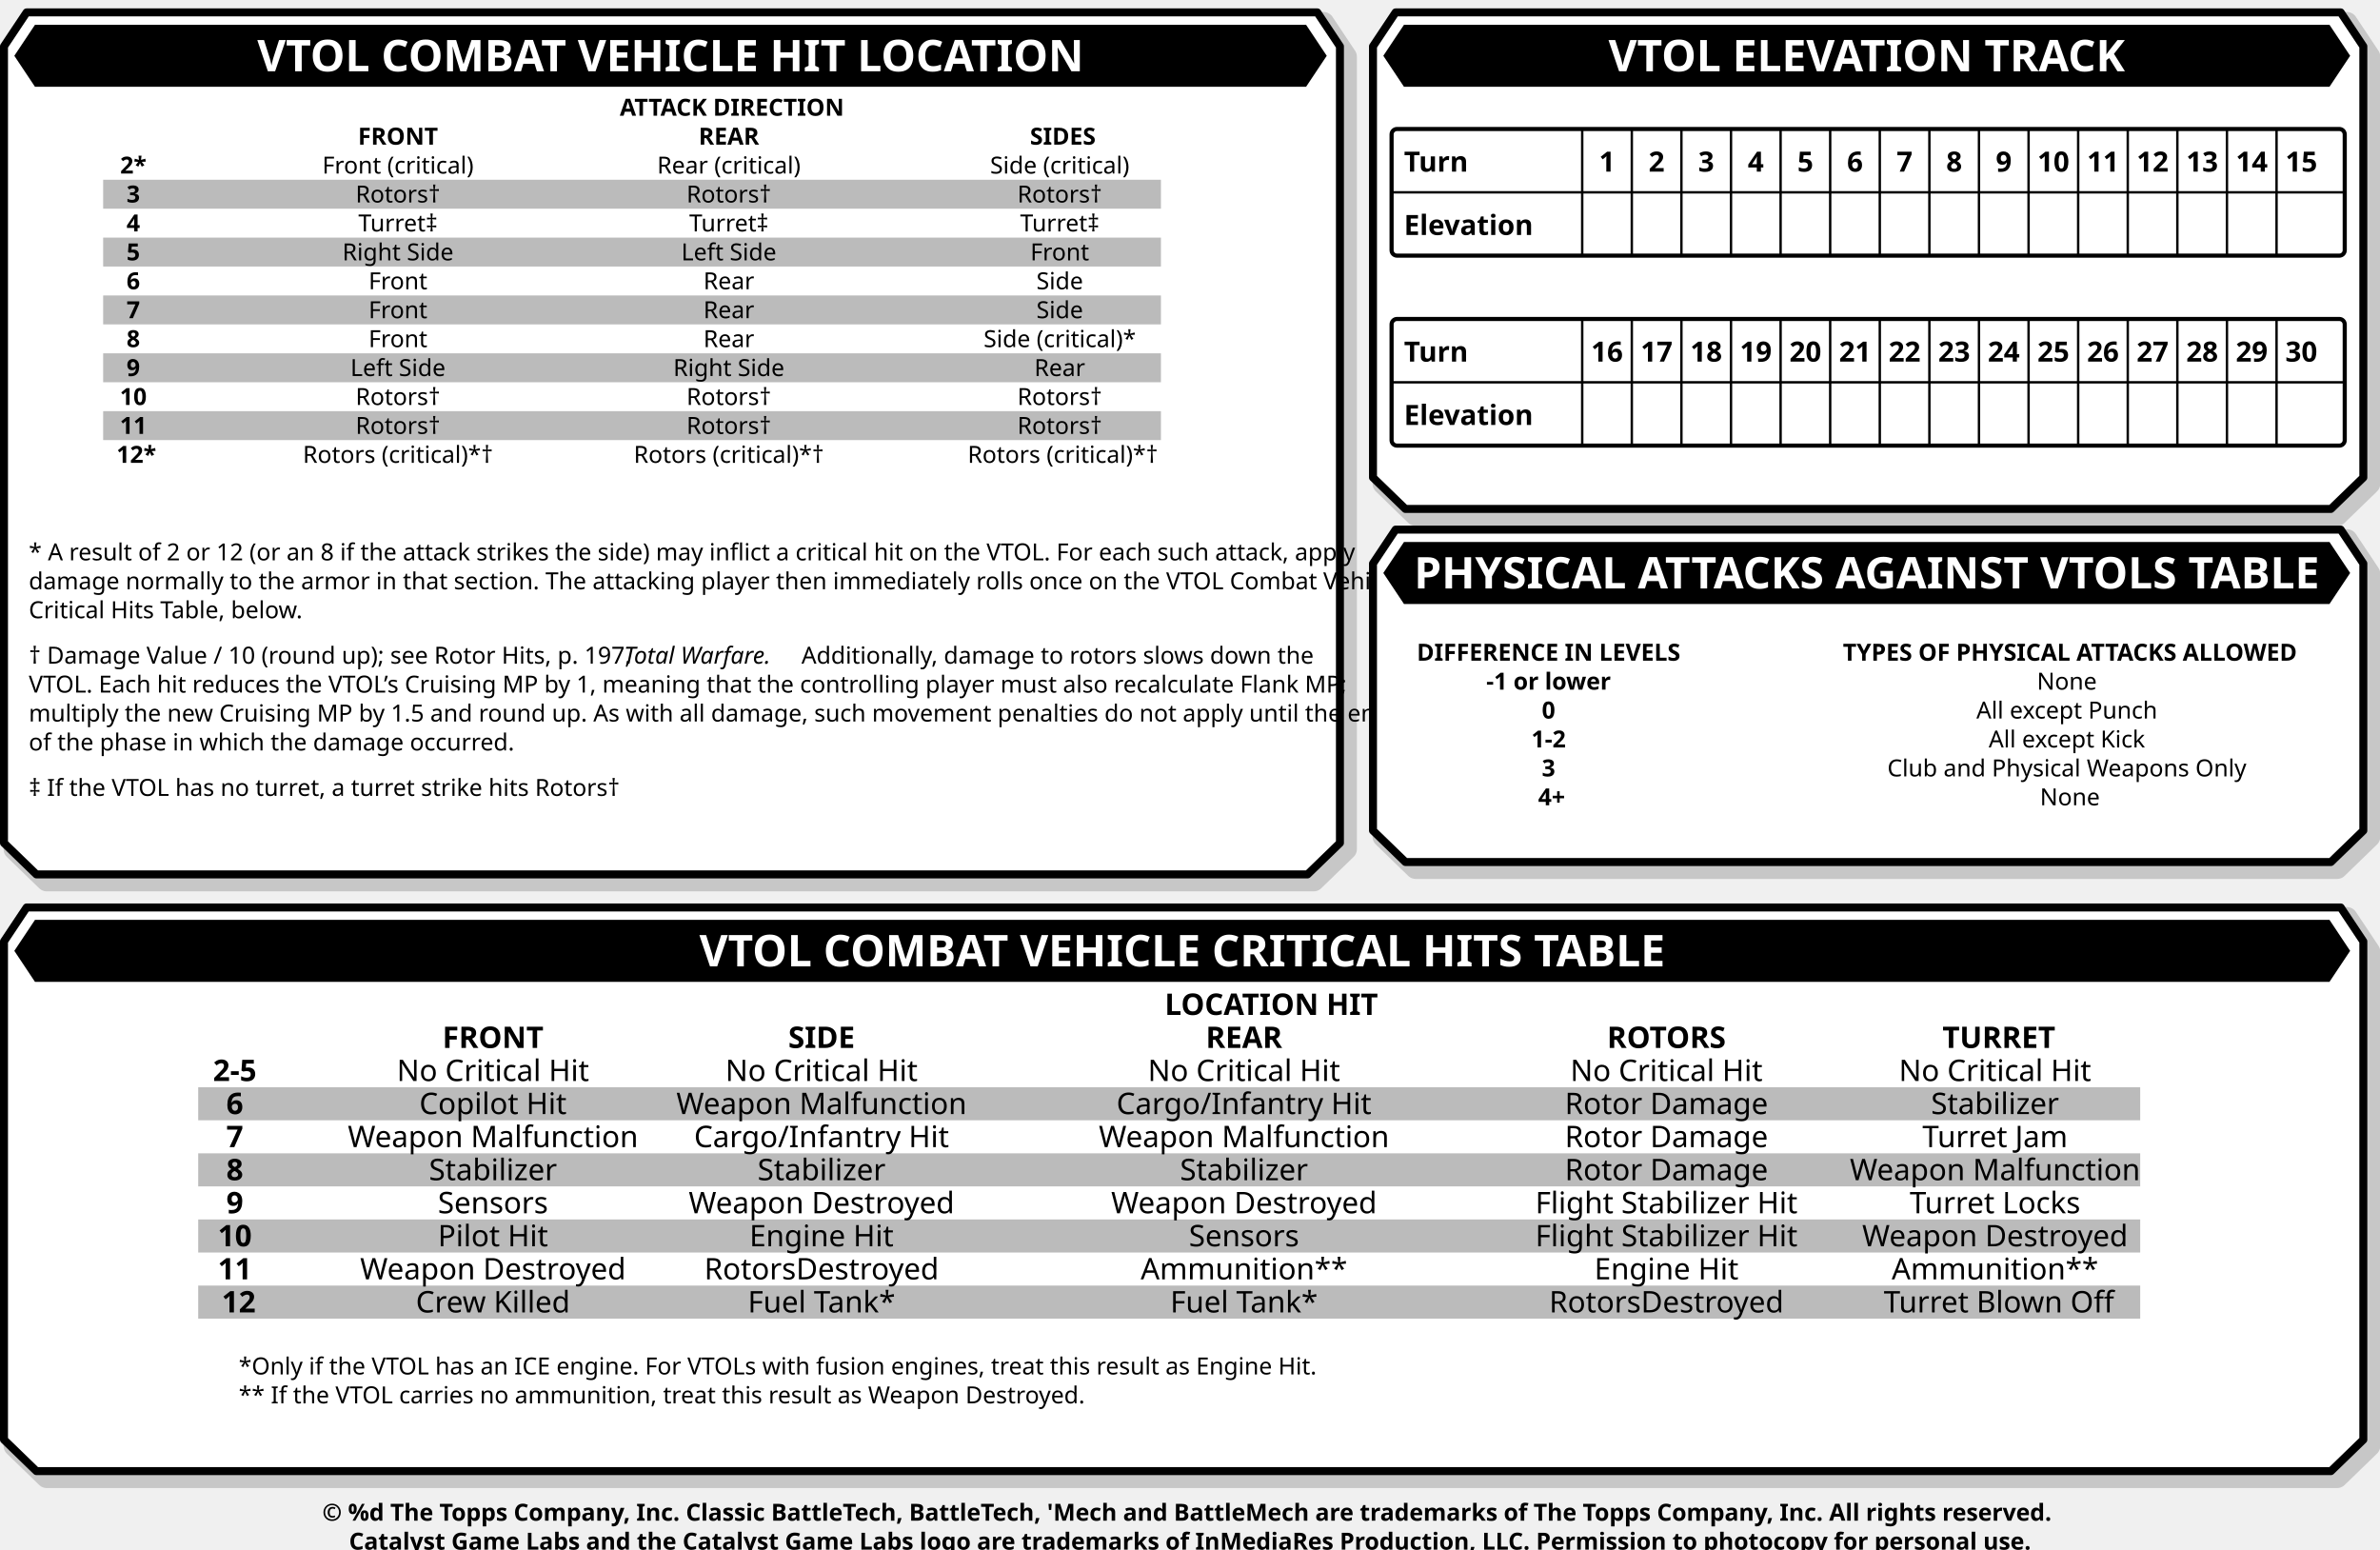
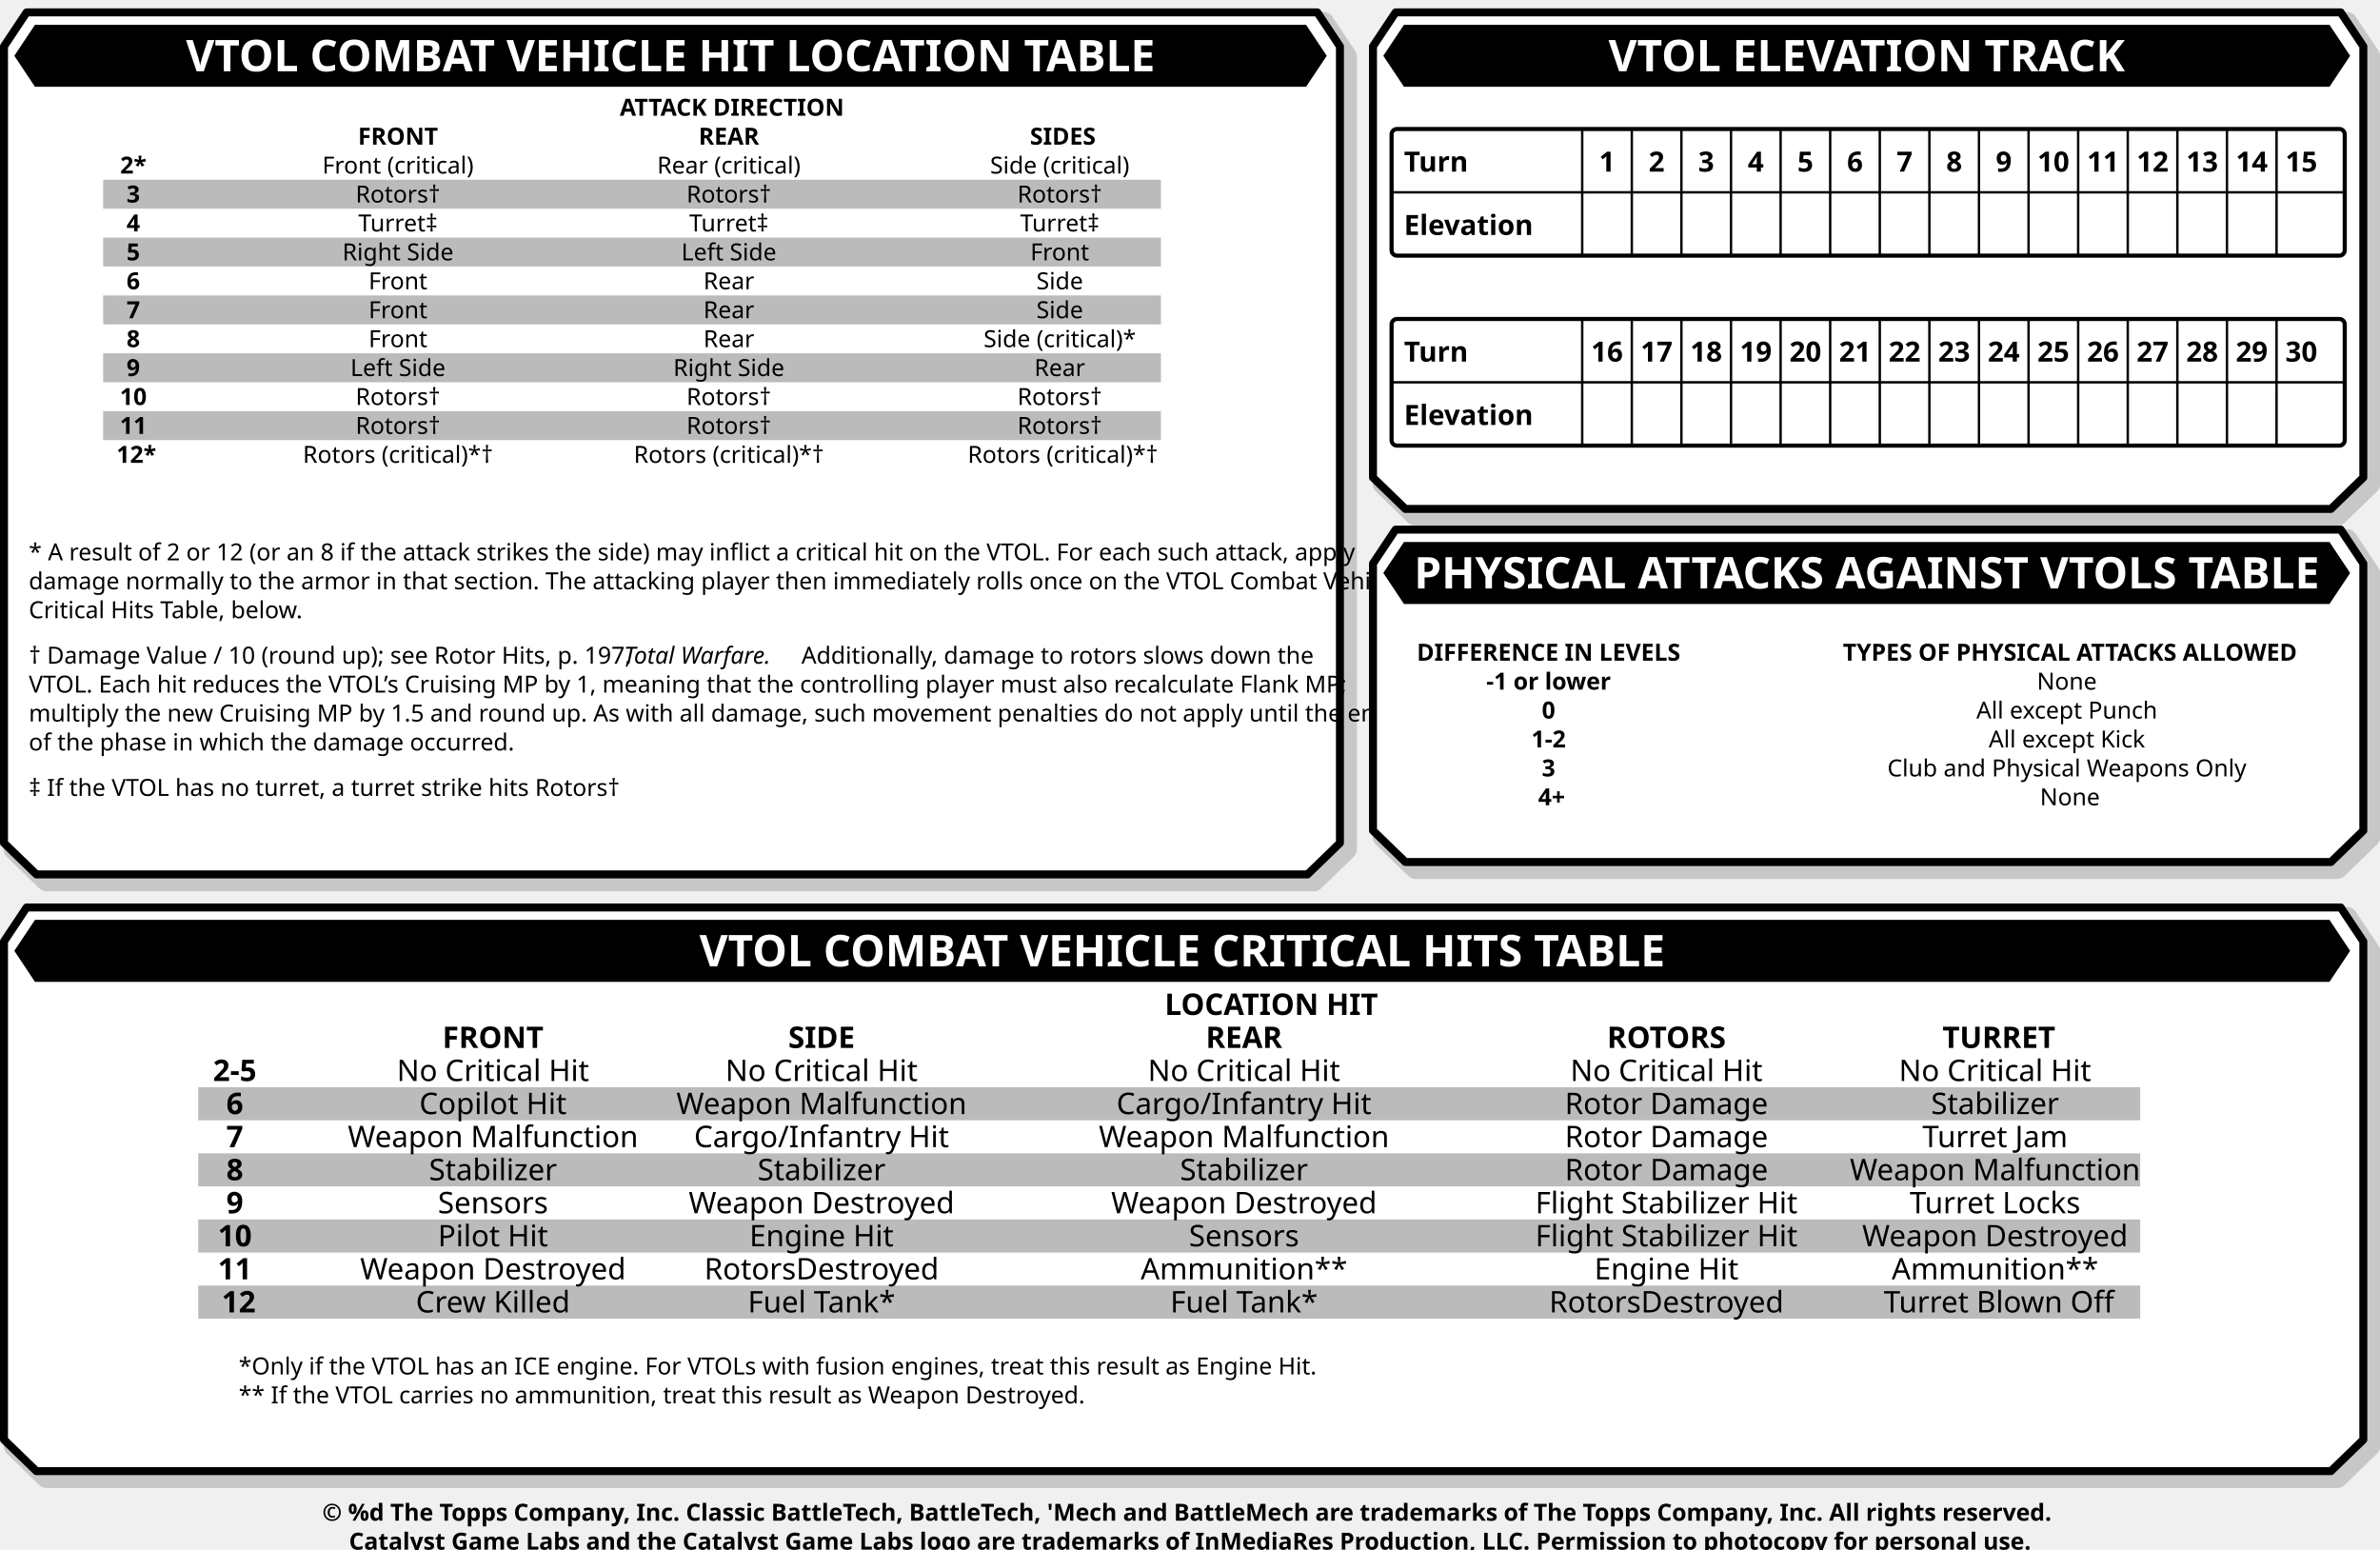
<svg xmlns="http://www.w3.org/2000/svg" contentScriptType="text/ecmascript" width="576.0" zoomAndPan="magnify" contentStyleType="text/css" height="375.0" preserveAspectRatio="xMidYMid meet" version="1.0" id="svg171">
  <defs id="defs171" />
  <g style="mml-color-elements:" id="rs_template">
    <text font-size="5.7px" transform="translate (288.0 375.0)" fill="#000000" text-anchor="middle" font-family="Eurostile" id="footer" font-weight="bold">
      <tspan lengthAdjust="spacingAndGlyphs" x="0.0" id="tspanCopyright" y="-7.000" textLength="547.200">© %d The Topps Company, Inc. Classic BattleTech, BattleTech, 'Mech and BattleMech are trademarks of The Topps Company, Inc. All rights reserved.</tspan>
      <tspan lengthAdjust="spacingAndGlyphs" x="0.0" y="0" textLength="518.400" id="tspan1">Catalyst Game Labs and the Catalyst Game Labs logo are trademarks of InMediaRes Production, LLC. Permission to photocopy for personal use.</tspan>
    </text>
    <g transform="translate(0.966,3)" id="g62">
      <g id="g4">
        <path fill="#ffffff" d="M 2.5,10.714 7.975,2.5 h 311.37 l 5.475,8.214 0,191.786 -7.845,7.6 H 10.345 L 2.5,202.5 Z" stroke-width="5.2" stroke-linejoin="round" stroke="#c7c7c7" id="path1" />
        <path fill="#ffffff" d="M 0,8.214 5.475,0 h 312.37 l 5.475,8.214 0,192.786 -7.845,7.6 H 7.845 L 0,201 Z" stroke-width="1.932" stroke-linejoin="round" stroke="#000000" id="path2" />
        <g transform="translate(2.5,3)" id="g3">
          <path fill="#000000" d="M 0,7.5 4.999,0 h 307.63 l 4.999,7.5 -4.999,7.5 H 4.999 Z" id="path3" />
-           <text x="158.814" y="11.25" fill="#ffffff" text-anchor="middle" style="font-style:normal;font-weight:bold;font-size:10.6px;font-family:Eurostile" textLength="180.295" lengthAdjust="spacingAndGlyphs" id="text3">VTOL COMBAT VEHICLE HIT LOCATION</text>
+           <text x="158.814" y="11.25" fill="#ffffff" text-anchor="middle" style="font-style:normal;font-weight:bold;font-size:10.6px;font-family:Eurostile" textLength="180.295" lengthAdjust="spacingAndGlyphs" id="text3">VTOL COMBAT VEHICLE HIT LOCATION TABLE</text>
        </g>
      </g>
      <g id="shade1" style="fill:#bbbbbb" class="tableshading" transform="translate(0,-3)">
        <rect id="rect155" width="256" height="7" x="24" y="43.5" />
        <rect id="rect156" width="256" height="7" x="24" y="57.5" />
        <rect id="rect157" width="256" height="7" x="24" y="71.5" />
        <rect id="rect158" width="256" height="7" x="24" y="85.5" />
        <rect id="rect159" width="256" height="7" x="24" y="99.5" />
      </g>
      <text fill="#000000" x="176.176" y="25" style="font-style:normal;font-weight:bold;font-size:5.7px;font-family:Eurostile" text-anchor="middle" id="text4">ATTACK DIRECTION</text>
      <g transform="translate(0,32)" id="g50">
        <text text-anchor="middle" style="font-style:normal;font-weight:bold;font-size:5.7px;font-family:Eurostile" id="text6">
          <tspan x="96.096" y="0" id="tspan4">FRONT</tspan>
          <tspan x="176.176" y="0" id="tspan5">REAR</tspan>
          <tspan x="256.256" y="0" id="tspan6">SIDES</tspan>
        </text>
        <text text-anchor="middle" style="font-style:normal;font-weight:bold;font-size:5.7px;font-family:Eurostile" id="text17">
          <tspan x="32.032" y="7" id="tspan7">2*</tspan>
          <tspan x="32.032" y="14" id="tspan8">3</tspan>
          <tspan x="32.032" y="21" id="tspan9">4</tspan>
          <tspan x="32.032" y="28" id="tspan10">5</tspan>
          <tspan x="32.032" y="35" id="tspan11">6</tspan>
          <tspan x="32.032" y="42" id="tspan12">7</tspan>
          <tspan x="32.032" y="49" id="tspan13">8</tspan>
          <tspan x="32.032" y="56" id="tspan14">9</tspan>
          <tspan x="32.032" y="63" id="tspan15">10</tspan>
          <tspan x="32.032" y="70" id="tspan16">11</tspan>
          <tspan x="32.032" y="77" id="tspan17">12*</tspan>
        </text>
        <text text-anchor="middle" style="font-style:normal;font-weight:normal;font-size:5.7px;font-family:Eurostile" id="text50">
          <tspan x="96.096" y="7" id="tspan18">Front (critical)</tspan>
          <tspan x="176.176" y="7" id="tspan19">Rear (critical)</tspan>
          <tspan x="256.256" y="7" id="tspan20">Side (critical)</tspan>
          <tspan x="96.096" y="14" id="tspan21">Rotors†</tspan>
          <tspan x="176.176" y="14" id="tspan22">Rotors†</tspan>
          <tspan x="256.256" y="14" id="tspan23">Rotors†</tspan>
          <tspan x="96.096" y="21" id="tspan24">Turret‡</tspan>
          <tspan x="176.176" y="21" id="tspan25">Turret‡</tspan>
          <tspan x="256.256" y="21" id="tspan26">Turret‡</tspan>
          <tspan x="96.096" y="28" id="tspan27">Right Side</tspan>
          <tspan x="176.176" y="28" id="tspan28">Left Side</tspan>
          <tspan x="256.256" y="28" id="tspan29">Front</tspan>
          <tspan x="96.096" y="35" id="tspan30">Front</tspan>
          <tspan x="176.176" y="35" id="tspan31">Rear</tspan>
          <tspan x="256.256" y="35" id="tspan32">Side</tspan>
          <tspan x="96.096" y="42" id="tspan33">Front</tspan>
          <tspan x="176.176" y="42" id="tspan34">Rear</tspan>
          <tspan x="256.256" y="42" id="tspan35">Side</tspan>
          <tspan x="96.096" y="49" id="tspan36">Front</tspan>
          <tspan x="176.176" y="49" id="tspan37">Rear</tspan>
          <tspan x="256.256" y="49" id="tspan38">Side (critical)*</tspan>
          <tspan x="96.096" y="56" id="tspan39">Left Side</tspan>
          <tspan x="176.176" y="56" id="tspan40">Right Side</tspan>
          <tspan x="256.256" y="56" id="tspan41">Rear</tspan>
          <tspan x="96.096" y="63" id="tspan42">Rotors†</tspan>
          <tspan x="176.176" y="63" id="tspan43">Rotors†</tspan>
          <tspan x="256.256" y="63" id="tspan44">Rotors†</tspan>
          <tspan x="96.096" y="70" id="tspan45">Rotors†</tspan>
          <tspan x="176.176" y="70" id="tspan46">Rotors†</tspan>
          <tspan x="256.256" y="70" id="tspan47">Rotors†</tspan>
          <tspan x="96.096" y="77" id="tspan48">Rotors (critical)*†</tspan>
          <tspan x="176.176" y="77" id="tspan49">Rotors (critical)*†</tspan>
          <tspan x="256.256" y="77" id="tspan50">Rotors (critical)*†</tspan>
        </text>
      </g>
      <g transform="translate(0,125.6)" id="g61">
        <text x="6" y="7" fill="#000000" text-anchor="start" style="font-style:normal;font-weight:normal;font-size:5.7px;font-family:Eurostile" textLength="311.32" id="text51" lengthAdjust="spacing">* A result of 2 or 12 (or an 8 if the attack strikes the side) may inflict a critical hit on the VTOL. For each such attack, apply</text>
        <text x="6" y="14" fill="#000000" text-anchor="start" style="font-style:normal;font-weight:normal;font-size:5.7px;font-family:Eurostile" textLength="311.32" id="text52" lengthAdjust="spacing">damage normally to the armor in that section. The attacking player then immediately rolls once on the VTOL Combat Vehicle</text>
        <text fill="#000000" x="6" y="21" style="font-style:normal;font-weight:normal;font-size:5.7px;font-family:Eurostile" text-anchor="start" id="text53">Critical Hits Table, below.</text>
        <g transform="translate(0,4)" id="g59">
          <text x="6" y="28" fill="#000000" text-anchor="start" style="font-style:normal;font-weight:normal;font-size:5.7px;font-family:Eurostile" textLength="143" id="text54" lengthAdjust="spacing">† Damage Value / 10 (round up); see Rotor Hits, p. 197,</text>
          <text x="150" y="28" fill="#000000" text-anchor="start" style="font-style:italic;font-weight:normal;font-size:5.7px;font-family:Eurostile" textLength="38.32" id="text55" lengthAdjust="spacing">Total Warfare.</text>
          <text x="193" y="28" fill="#000000" text-anchor="start" style="font-style:normal;font-weight:normal;font-size:5.7px;font-family:Eurostile" textLength="123.32" id="text56" lengthAdjust="spacing">Additionally, damage to rotors slows down the</text>
          <text x="6" y="35" fill="#000000" text-anchor="start" style="font-style:normal;font-weight:normal;font-size:5.7px;font-family:Eurostile" textLength="311.32" id="text57" lengthAdjust="spacing">VTOL. Each hit reduces the VTOL’s Cruising MP by 1, meaning that the controlling player must also recalculate Flank MP;</text>
          <text x="6" y="42" fill="#000000" text-anchor="start" style="font-style:normal;font-weight:normal;font-size:5.7px;font-family:Eurostile" textLength="311.32" id="text58" lengthAdjust="spacing">multiply the new Cruising MP by 1.5 and round up. As with all damage, such movement penalties do not apply until the end</text>
          <text fill="#000000" x="6" y="49" style="font-style:normal;font-weight:normal;font-size:5.7px;font-family:Eurostile" text-anchor="start" id="text59">of the phase in which the damage occurred.</text>
        </g>
        <g transform="translate(0,8)" id="g60">
          <text x="6" y="56" fill="#000000" text-anchor="start" style="font-style:normal;font-weight:normal;font-size:5.7px;font-family:Eurostile" id="text60">‡ If the VTOL has no turret, a turret strike hits Rotors†</text>
        </g>
      </g>
    </g>
    <g transform="translate(332.286,3)" id="g99">
      <g id="g65">
        <path fill="#ffffff" d="M 2.5,10.714 7.975,2.5 h 227.73 l 5.475,8.214 V 114.06 l -7.845,7.6 H 10.345 L 2.5,114.06 Z" stroke-width="5.2" stroke-linejoin="round" stroke="#c7c7c7" id="path62" />
        <path fill="#ffffff" d="M 0,8.214 5.475,0 h 228.73 l 5.475,8.214 V 112.56 l -7.845,7.6 H 7.845 L 0,112.56 Z" stroke-width="1.932" stroke-linejoin="round" stroke="#000000" id="path63" />
        <g transform="translate(2.5,3)" id="g64">
          <path fill="#000000" d="M 0,7.5 4.999,0 h 223.99 l 4.999,7.5 -4.999,7.5 H 4.999 Z" id="path64" />
          <text x="116.994" y="11.25" fill="#ffffff" text-anchor="middle" style="font-style:normal;font-weight:bold;font-size:10.6px;font-family:Eurostile" textLength="115.026" lengthAdjust="spacingAndGlyphs" id="text64">VTOL ELEVATION TRACK</text>
        </g>
      </g>
      <path fill="none" d="m 4.5,29.531 c 0,-0.726 0.589,-1.315 1.315,-1.315 h 228.05 c 0.726,0 1.315,0.589 1.315,1.315 v 28.018 c 0,0.726 -0.589,1.315 -1.315,1.315 H 5.815 C 5.089,58.864 4.5,58.275 4.5,57.549 Z" stroke-width="1" stroke-linejoin="round" stroke="#000000" id="path65" />
      <path fill="none" stroke-width="0.58" d="M 4.5,43.54 H 235.18 M 50.636,28.216 V 58.864 M 62.639,28.216 V 58.864 M 74.642,28.216 V 58.864 M 86.645,28.216 V 58.864 M 98.648,28.216 v 30.648 m 12.003,-30.648 v 30.648 m 12.003,-30.648 v 30.648 m 12.003,-30.648 v 30.648 m 12.002,-30.648 v 30.648 m 12.003,-30.648 v 30.648 m 12.003,-30.648 v 30.648 m 12.003,-30.648 v 30.648 m 12.003,-30.648 v 30.648 m 12.003,-30.648 v 30.648 m 12.003,-30.648 v 30.648" stroke-linecap="round" stroke-linejoin="miter" stroke="#000000" id="path66" />
      <text fill="#000000" x="7.5" y="38.54" style="font-style:normal;font-weight:bold;font-size:6.76px;font-family:Eurostile" text-anchor="start" id="text66">Turn</text>
      <text fill="#000000" x="7.5" y="53.864" style="font-style:normal;font-weight:bold;font-size:6.76px;font-family:Eurostile" text-anchor="start" id="text67">Elevation</text>
      <text fill="#000000" x="56.637" y="38.54" style="font-style:normal;font-weight:bold;font-size:6.76px;font-family:Eurostile" text-anchor="middle" id="text68">1</text>
      <text fill="#000000" x="68.64" y="38.54" style="font-style:normal;font-weight:bold;font-size:6.76px;font-family:Eurostile" text-anchor="middle" id="text69">2</text>
      <text fill="#000000" x="80.643" y="38.54" style="font-style:normal;font-weight:bold;font-size:6.76px;font-family:Eurostile" text-anchor="middle" id="text70">3</text>
      <text fill="#000000" x="92.646" y="38.54" style="font-style:normal;font-weight:bold;font-size:6.76px;font-family:Eurostile" text-anchor="middle" id="text71">4</text>
      <text fill="#000000" x="104.649" y="38.54" style="font-style:normal;font-weight:bold;font-size:6.76px;font-family:Eurostile" text-anchor="middle" id="text72">5</text>
      <text fill="#000000" x="116.652" y="38.54" style="font-style:normal;font-weight:bold;font-size:6.76px;font-family:Eurostile" text-anchor="middle" id="text73">6</text>
      <text fill="#000000" x="128.655" y="38.54" style="font-style:normal;font-weight:bold;font-size:6.76px;font-family:Eurostile" text-anchor="middle" id="text74">7</text>
      <text fill="#000000" x="140.658" y="38.54" style="font-style:normal;font-weight:bold;font-size:6.76px;font-family:Eurostile" text-anchor="middle" id="text75">8</text>
      <text fill="#000000" x="152.661" y="38.54" style="font-style:normal;font-weight:bold;font-size:6.76px;font-family:Eurostile" text-anchor="middle" id="text76">9</text>
      <text fill="#000000" x="164.664" y="38.54" style="font-style:normal;font-weight:bold;font-size:6.76px;font-family:Eurostile" text-anchor="middle" id="text77">10</text>
      <text fill="#000000" x="176.667" y="38.54" style="font-style:normal;font-weight:bold;font-size:6.76px;font-family:Eurostile" text-anchor="middle" id="text78">11</text>
      <text fill="#000000" x="188.67" y="38.54" style="font-style:normal;font-weight:bold;font-size:6.76px;font-family:Eurostile" text-anchor="middle" id="text79">12</text>
      <text fill="#000000" x="200.673" y="38.54" style="font-style:normal;font-weight:bold;font-size:6.76px;font-family:Eurostile" text-anchor="middle" id="text80">13</text>
      <text fill="#000000" x="212.676" y="38.54" style="font-style:normal;font-weight:bold;font-size:6.76px;font-family:Eurostile" text-anchor="middle" id="text81">14</text>
      <text fill="#000000" x="224.679" y="38.54" style="font-style:normal;font-weight:bold;font-size:6.76px;font-family:Eurostile" text-anchor="middle" id="text82">15</text>
      <path fill="none" d="m 4.5,75.503 c 0,-0.726 0.589,-1.315 1.315,-1.315 h 228.05 c 0.726,0 1.315,0.589 1.315,1.315 v 28.018 c 0,0.726 -0.589,1.315 -1.315,1.315 H 5.815 c -0.726,0 -1.315,-0.589 -1.315,-1.315 z" stroke-width="1" stroke-linejoin="round" stroke="#000000" id="path82" />
      <path fill="none" stroke-width="0.58" d="M 4.5,89.512 H 235.18 M 50.636,74.188 v 30.648 M 62.639,74.188 v 30.648 M 74.642,74.188 v 30.648 M 86.645,74.188 v 30.648 M 98.648,74.188 v 30.648 m 12.003,-30.648 v 30.648 m 12.003,-30.648 v 30.648 m 12.003,-30.648 v 30.648 m 12.002,-30.648 v 30.648 m 12.003,-30.648 v 30.648 m 12.003,-30.648 v 30.648 m 12.003,-30.648 v 30.648 m 12.003,-30.648 v 30.648 m 12.003,-30.648 v 30.648 m 12.003,-30.648 v 30.648" stroke-linecap="round" stroke-linejoin="miter" stroke="#000000" id="path83" />
      <text fill="#000000" x="7.5" y="84.512" style="font-style:normal;font-weight:bold;font-size:6.76px;font-family:Eurostile" text-anchor="start" id="text83">Turn</text>
      <text fill="#000000" x="7.5" y="99.836" style="font-style:normal;font-weight:bold;font-size:6.76px;font-family:Eurostile" text-anchor="start" id="text84">Elevation</text>
      <text fill="#000000" x="56.637" y="84.512" style="font-style:normal;font-weight:bold;font-size:6.76px;font-family:Eurostile" text-anchor="middle" id="text85">16</text>
      <text fill="#000000" x="68.64" y="84.512" style="font-style:normal;font-weight:bold;font-size:6.76px;font-family:Eurostile" text-anchor="middle" id="text86">17</text>
      <text fill="#000000" x="80.643" y="84.512" style="font-style:normal;font-weight:bold;font-size:6.76px;font-family:Eurostile" text-anchor="middle" id="text87">18</text>
      <text fill="#000000" x="92.646" y="84.512" style="font-style:normal;font-weight:bold;font-size:6.76px;font-family:Eurostile" text-anchor="middle" id="text88">19</text>
      <text fill="#000000" x="104.649" y="84.512" style="font-style:normal;font-weight:bold;font-size:6.76px;font-family:Eurostile" text-anchor="middle" id="text89">20</text>
      <text fill="#000000" x="116.652" y="84.512" style="font-style:normal;font-weight:bold;font-size:6.76px;font-family:Eurostile" text-anchor="middle" id="text90">21</text>
      <text fill="#000000" x="128.655" y="84.512" style="font-style:normal;font-weight:bold;font-size:6.76px;font-family:Eurostile" text-anchor="middle" id="text91">22</text>
      <text fill="#000000" x="140.658" y="84.512" style="font-style:normal;font-weight:bold;font-size:6.76px;font-family:Eurostile" text-anchor="middle" id="text92">23</text>
      <text fill="#000000" x="152.661" y="84.512" style="font-style:normal;font-weight:bold;font-size:6.76px;font-family:Eurostile" text-anchor="middle" id="text93">24</text>
      <text fill="#000000" x="164.664" y="84.512" style="font-style:normal;font-weight:bold;font-size:6.76px;font-family:Eurostile" text-anchor="middle" id="text94">25</text>
      <text fill="#000000" x="176.667" y="84.512" style="font-style:normal;font-weight:bold;font-size:6.76px;font-family:Eurostile" text-anchor="middle" id="text95">26</text>
      <text fill="#000000" x="188.67" y="84.512" style="font-style:normal;font-weight:bold;font-size:6.76px;font-family:Eurostile" text-anchor="middle" id="text96">27</text>
      <text fill="#000000" x="200.673" y="84.512" style="font-style:normal;font-weight:bold;font-size:6.76px;font-family:Eurostile" text-anchor="middle" id="text97">28</text>
      <text fill="#000000" x="212.676" y="84.512" style="font-style:normal;font-weight:bold;font-size:6.76px;font-family:Eurostile" text-anchor="middle" id="text98">29</text>
      <text fill="#000000" x="224.679" y="84.512" style="font-style:normal;font-weight:bold;font-size:6.76px;font-family:Eurostile" text-anchor="middle" id="text99">30</text>
    </g>
    <g transform="translate(332.286,128.16)" id="g114">
      <g id="g102">
        <path fill="#ffffff" d="M 2.5,10.714 7.975,2.5 h 227.73 l 5.475,8.214 V 74.34 l -7.845,7.6 H 10.345 L 2.5,74.34 Z" stroke-width="5.2" stroke-linejoin="round" stroke="#c7c7c7" id="path99" />
        <path fill="#ffffff" d="M 0,8.214 5.475,0 h 228.73 l 5.475,8.214 V 72.84 l -7.845,7.6 H 7.845 L 0,72.84 Z" stroke-width="1.932" stroke-linejoin="round" stroke="#000000" id="path100" />
        <g transform="translate(2.5,3)" id="g101">
          <path fill="#000000" d="M 0,7.5 4.999,0 h 223.99 l 4.999,7.5 -4.999,7.5 H 4.999 Z" id="path101" />
          <text x="116.994" y="11.25" fill="#ffffff" text-anchor="middle" style="font-style:normal;font-weight:bold;font-size:10.6px;font-family:Eurostile" textLength="203.386" lengthAdjust="spacingAndGlyphs" id="text101">PHYSICAL ATTACKS AGAINST VTOLS TABLE</text>
        </g>
      </g>
      <g transform="translate(3,31.72)" id="g113">
        <text text-anchor="middle" style="font-style:normal;font-weight:bold;font-size:5.7px;font-family:Eurostile" id="text102">
          <tspan x="165.676" y="0" id="tspan102">TYPES OF PHYSICAL ATTACKS ALLOWED</tspan>
        </text>
        <text text-anchor="middle" style="font-style:normal;font-weight:bold;font-size:5.7px;font-family:Eurostile" id="text108">
          <tspan x="40.236" y="0" id="tspan103">DIFFERENCE IN LEVELS</tspan>
          <tspan x="40.236" y="7" id="tspan104">-1 or lower</tspan>
          <tspan x="40.236" y="14" id="tspan105">0</tspan>
          <tspan x="40.236" y="21" id="tspan106">1-2</tspan>
          <tspan x="40.236" y="28" id="tspan107">3</tspan>
          <tspan x="40.236" y="35" id="tspan108">4+</tspan>
        </text>
        <text text-anchor="middle" style="font-style:normal;font-weight:normal;font-size:5.7px;font-family:Eurostile" id="text113">
          <tspan x="165.676" y="7" id="tspan109">None</tspan>
          <tspan x="165.676" y="14" id="tspan110">All except Punch</tspan>
          <tspan x="165.676" y="21" id="tspan111">All except Kick</tspan>
          <tspan x="165.676" y="28" id="tspan112">Club and Physical Weapons Only</tspan>
          <tspan x="165.676" y="35" id="tspan113">None</tspan>
        </text>
      </g>
    </g>
    <g transform="translate(0.966,219.6)" id="g171">
      <g id="g117">
        <path fill="#ffffff" d="M 2.5,10.714 7.975,2.5 h 559.05 l 5.475,8.214 V 130.3 l -7.845,7.6 H 10.345 L 2.5,130.3 Z" stroke-width="5.2" stroke-linejoin="round" stroke="#c7c7c7" id="path114" />
        <path fill="#ffffff" d="M 0,8.214 5.475,0 h 560.05 L 571,8.214 V 128.8 l -7.845,7.6 H 7.845 L 0,128.8 Z" stroke-width="1.932" stroke-linejoin="round" stroke="#000000" id="path115" />
        <g transform="translate(2.5,3)" id="g116">
          <path fill="#000000" d="M 0,7.5 4.999,0 h 555.31 l 4.999,7.5 -4.999,7.5 H 4.999 Z" id="path116" />
          <text x="282.654" y="11.25" fill="#ffffff" text-anchor="middle" style="font-style:normal;font-weight:bold;font-size:10.6px;font-family:Eurostile" textLength="213.815" lengthAdjust="spacingAndGlyphs" id="text116">VTOL COMBAT VEHICLE CRITICAL HITS TABLE</text>
        </g>
      </g>
      <g id="shade2" class="tableshading" style="fill:#bbbbbb" transform="translate(0,-219.5)">
        <rect id="rect160" width="470" height="8" x="47" y="263" />
        <rect id="rect161" width="470" height="8" x="47" y="279" />
        <rect id="rect162" width="470" height="8" x="47" y="295" />
        <rect id="rect163" width="470" height="8" x="47" y="311" />
      </g>
      <text fill="#000000" x="306.72" y="26" style="font-style:normal;font-weight:bold;font-size:7.2px;font-family:Eurostile" text-anchor="middle" id="text117">LOCATION HIT</text>
      <g transform="translate(0,34)" id="g169">
        <text text-anchor="middle" style="font-style:normal;font-weight:bold;font-size:7.2px;font-family:Eurostile" id="text121">
          <tspan x="119.28" y="0" id="tspan117">FRONT</tspan>
          <tspan x="198.8" y="0" id="tspan118">SIDE</tspan>
          <tspan x="301.04" y="0" id="tspan119">REAR</tspan>
          <tspan x="403.28" y="0" id="tspan120">ROTORS</tspan>
          <tspan x="482.8" y="0" id="tspan121">TURRET</tspan>
        </text>
        <text text-anchor="middle" style="font-style:normal;font-weight:bold;font-size:7.2px;font-family:Eurostile" id="text129">
          <tspan x="56.8" y="8" id="tspan122">2-5</tspan>
          <tspan x="56.8" y="16" id="tspan123">6</tspan>
          <tspan x="56.8" y="24" id="tspan124">7</tspan>
          <tspan x="56.8" y="32" id="tspan125">8</tspan>
          <tspan x="56.8" y="40" id="tspan126">9</tspan>
          <tspan x="56.8" y="48" id="tspan127">10</tspan>
          <tspan x="56.8" y="56" id="tspan128">11</tspan>
          <tspan x="56.8" y="64" id="tspan129">12</tspan>
        </text>
        <text text-anchor="middle" style="font-style:normal;font-weight:normal;font-size:7.2px;font-family:Eurostile" id="text169">
          <tspan x="119.28" y="8" id="tspan130">No Critical Hit</tspan>
          <tspan x="198.8" y="8" id="tspan131">No Critical Hit</tspan>
          <tspan x="301.04" y="8" id="tspan132">No Critical Hit</tspan>
          <tspan x="403.28" y="8" id="tspan133">No Critical Hit</tspan>
          <tspan x="482.8" y="8" id="tspan134">No Critical Hit</tspan>
          <tspan x="119.28" y="16" id="tspan135">Copilot Hit</tspan>
          <tspan x="198.8" y="16" id="tspan136">Weapon Malfunction</tspan>
          <tspan x="301.04" y="16" id="tspan137">Cargo/Infantry Hit</tspan>
          <tspan x="403.28" y="16" id="tspan138">Rotor Damage</tspan>
          <tspan x="482.8" y="16" id="tspan139">Stabilizer</tspan>
          <tspan x="119.28" y="24" id="tspan140">Weapon Malfunction</tspan>
          <tspan x="198.8" y="24" id="tspan141">Cargo/Infantry Hit</tspan>
          <tspan x="301.04" y="24" id="tspan142">Weapon Malfunction</tspan>
          <tspan x="403.28" y="24" id="tspan143">Rotor Damage</tspan>
          <tspan x="482.8" y="24" id="tspan144">Turret Jam</tspan>
          <tspan x="119.28" y="32" id="tspan145">Stabilizer</tspan>
          <tspan x="198.8" y="32" id="tspan146">Stabilizer</tspan>
          <tspan x="301.04" y="32" id="tspan147">Stabilizer</tspan>
          <tspan x="403.28" y="32" id="tspan148">Rotor Damage</tspan>
          <tspan x="482.8" y="32" id="tspan149">Weapon Malfunction</tspan>
          <tspan x="119.28" y="40" id="tspan150">Sensors</tspan>
          <tspan x="198.8" y="40" id="tspan151">Weapon Destroyed</tspan>
          <tspan x="301.04" y="40" id="tspan152">Weapon Destroyed</tspan>
          <tspan x="403.28" y="40" id="tspan153">Flight Stabilizer Hit</tspan>
          <tspan x="482.8" y="40" id="tspan154">Turret Locks</tspan>
          <tspan x="119.28" y="48" id="tspan155">Pilot Hit</tspan>
          <tspan x="198.8" y="48" id="tspan156">Engine Hit</tspan>
          <tspan x="301.04" y="48" id="tspan157">Sensors</tspan>
          <tspan x="403.28" y="48" id="tspan158">Flight Stabilizer Hit</tspan>
          <tspan x="482.8" y="48" id="tspan159">Weapon Destroyed</tspan>
          <tspan x="119.28" y="56" id="tspan160">Weapon Destroyed</tspan>
          <tspan x="198.8" y="56" id="tspan161">RotorsDestroyed</tspan>
          <tspan x="301.04" y="56" id="tspan162">Ammunition**</tspan>
          <tspan x="403.28" y="56" id="tspan163">Engine Hit</tspan>
          <tspan x="482.8" y="56" id="tspan164">Ammunition**</tspan>
          <tspan x="119.28" y="64" id="tspan165">Crew Killed</tspan>
          <tspan x="198.8" y="64" id="tspan166">Fuel Tank*</tspan>
          <tspan x="301.04" y="64" id="tspan167">Fuel Tank*</tspan>
          <tspan x="403.28" y="64" id="tspan168">RotorsDestroyed</tspan>
          <tspan x="482.8" y="64" id="tspan169">Turret Blown Off</tspan>
        </text>
      </g>
      <text fill="#000000" x="56.8" y="113" style="font-style:normal;font-weight:normal;font-size:5.7px;font-family:Eurostile" text-anchor="start" id="text170">*Only if the VTOL has an ICE engine. For VTOLs with fusion engines, treat this result as Engine Hit.</text>
      <text fill="#000000" x="56.8" y="120" style="font-style:normal;font-weight:normal;font-size:5.7px;font-family:Eurostile" text-anchor="start" id="text171">** If the VTOL carries no ammunition, treat this result as Weapon Destroyed.</text>
    </g>
  </g>
</svg>
